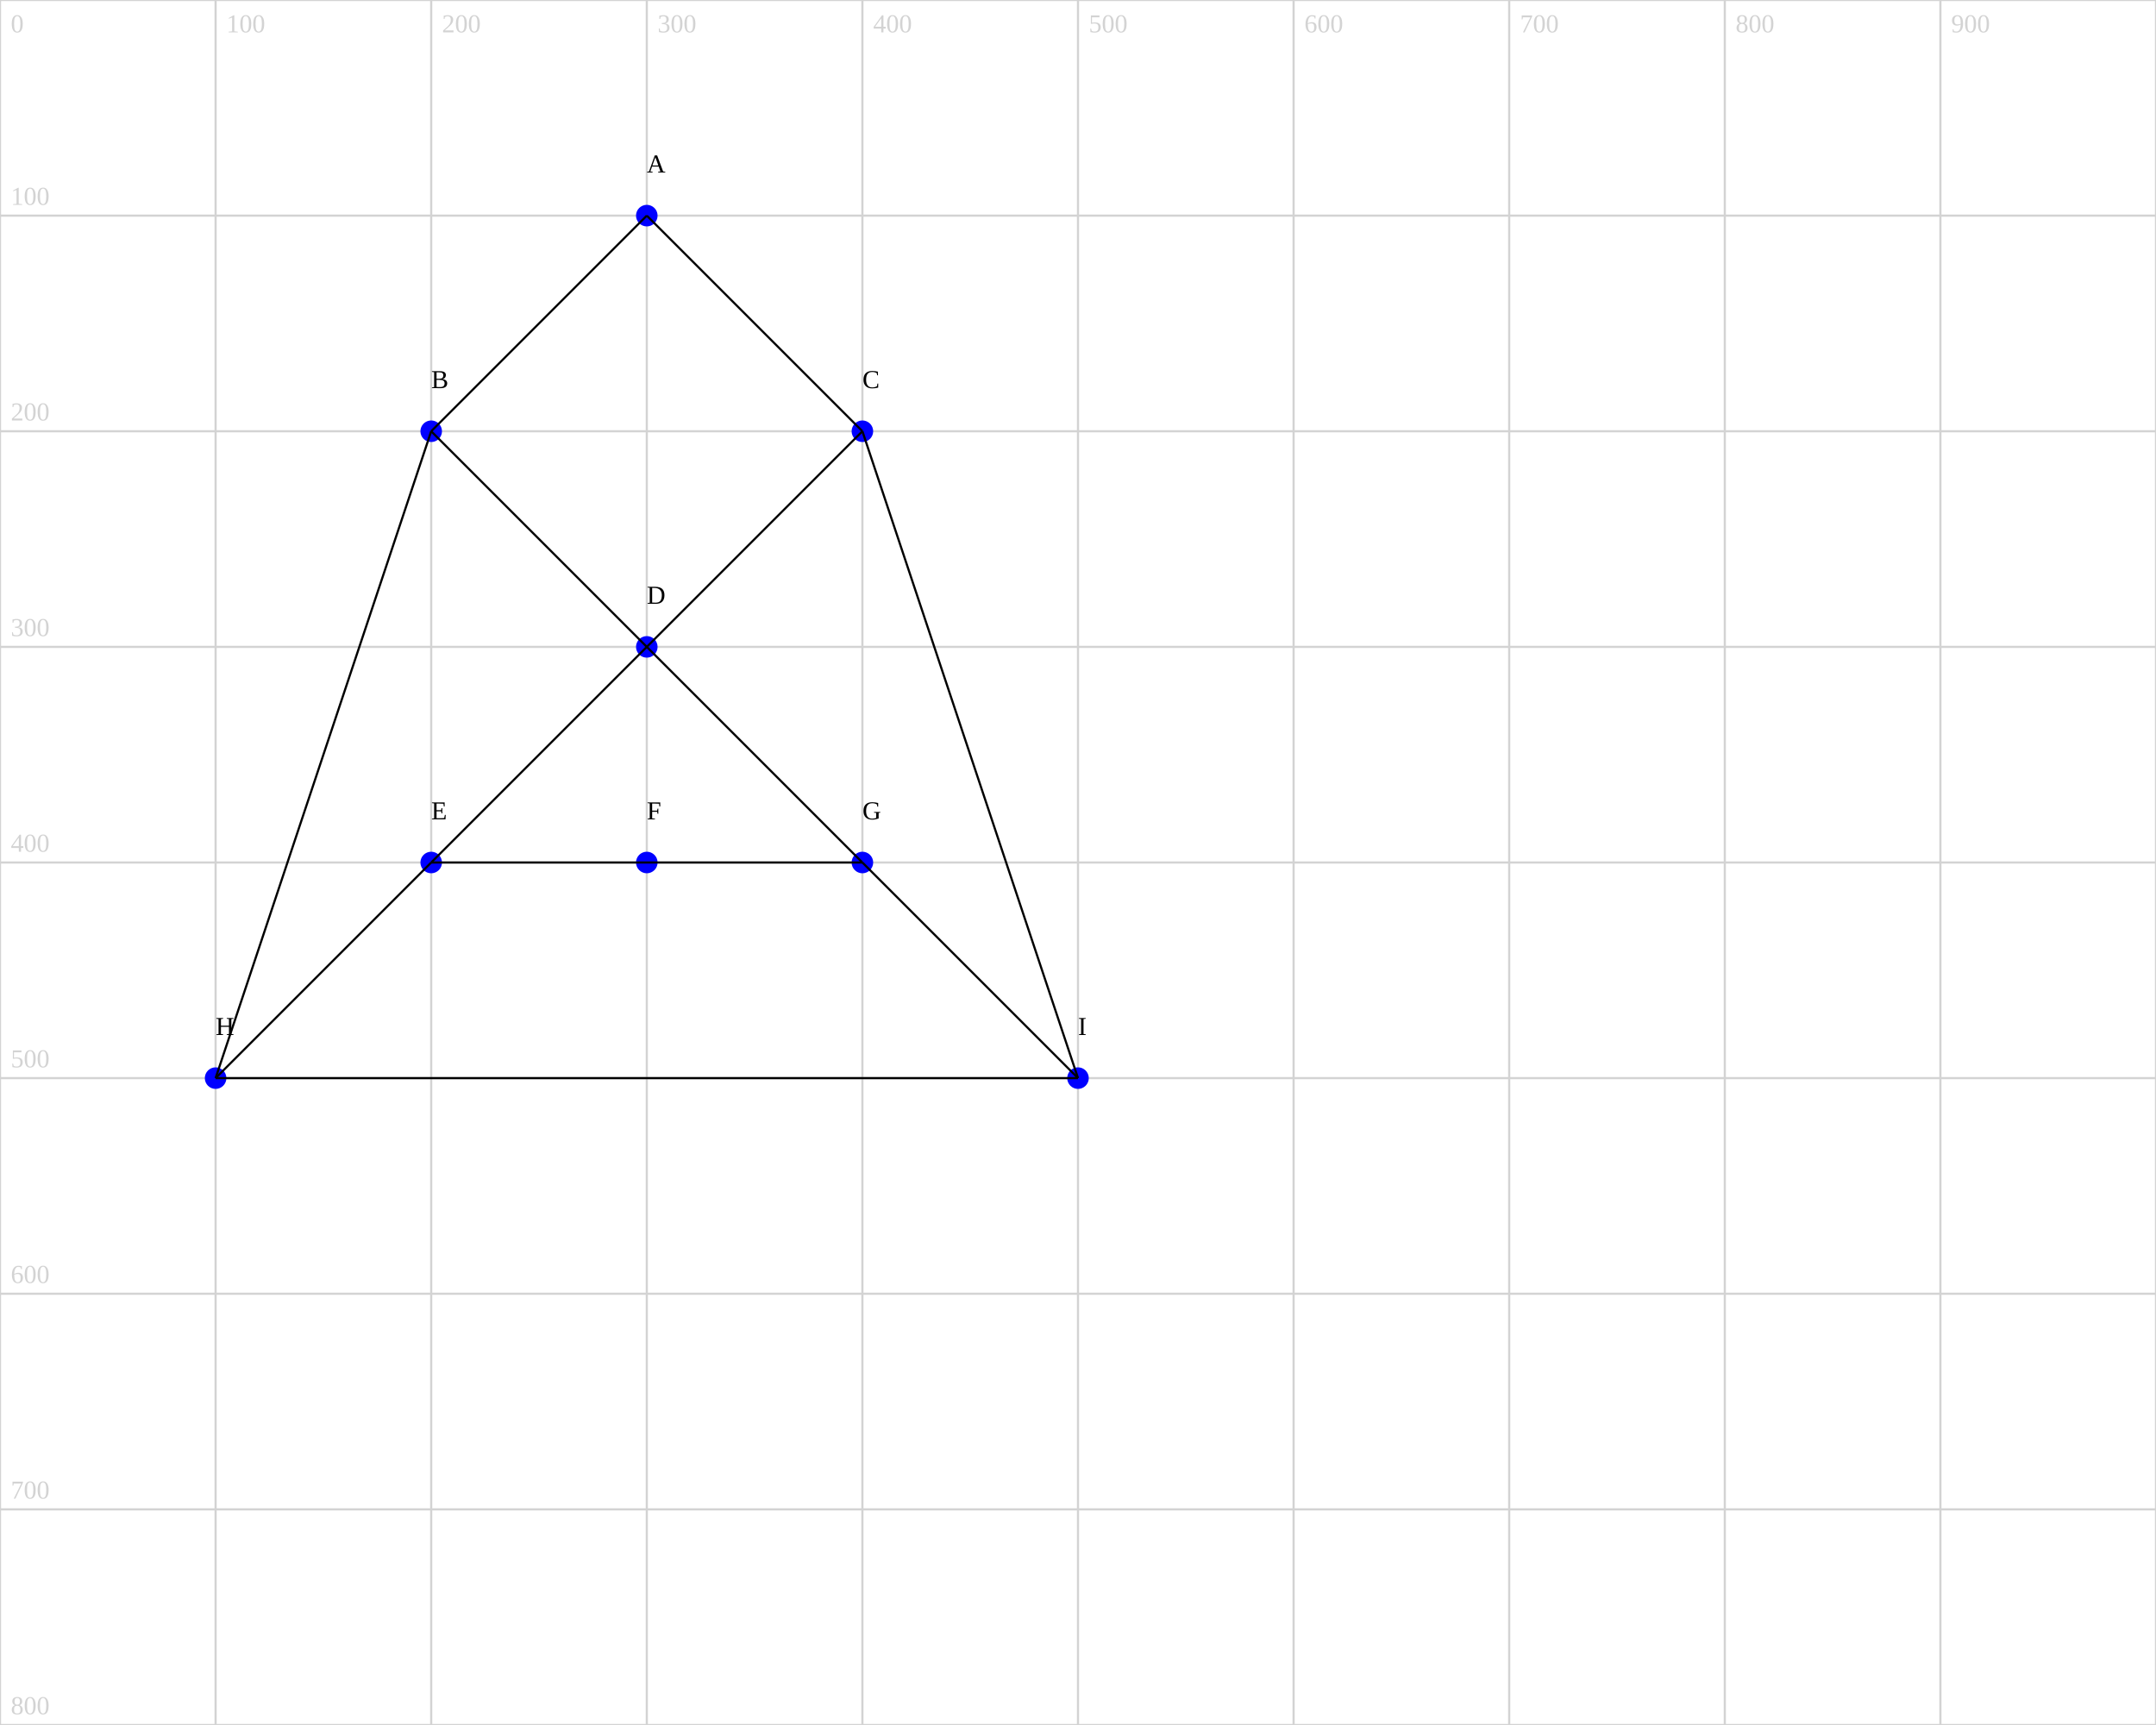
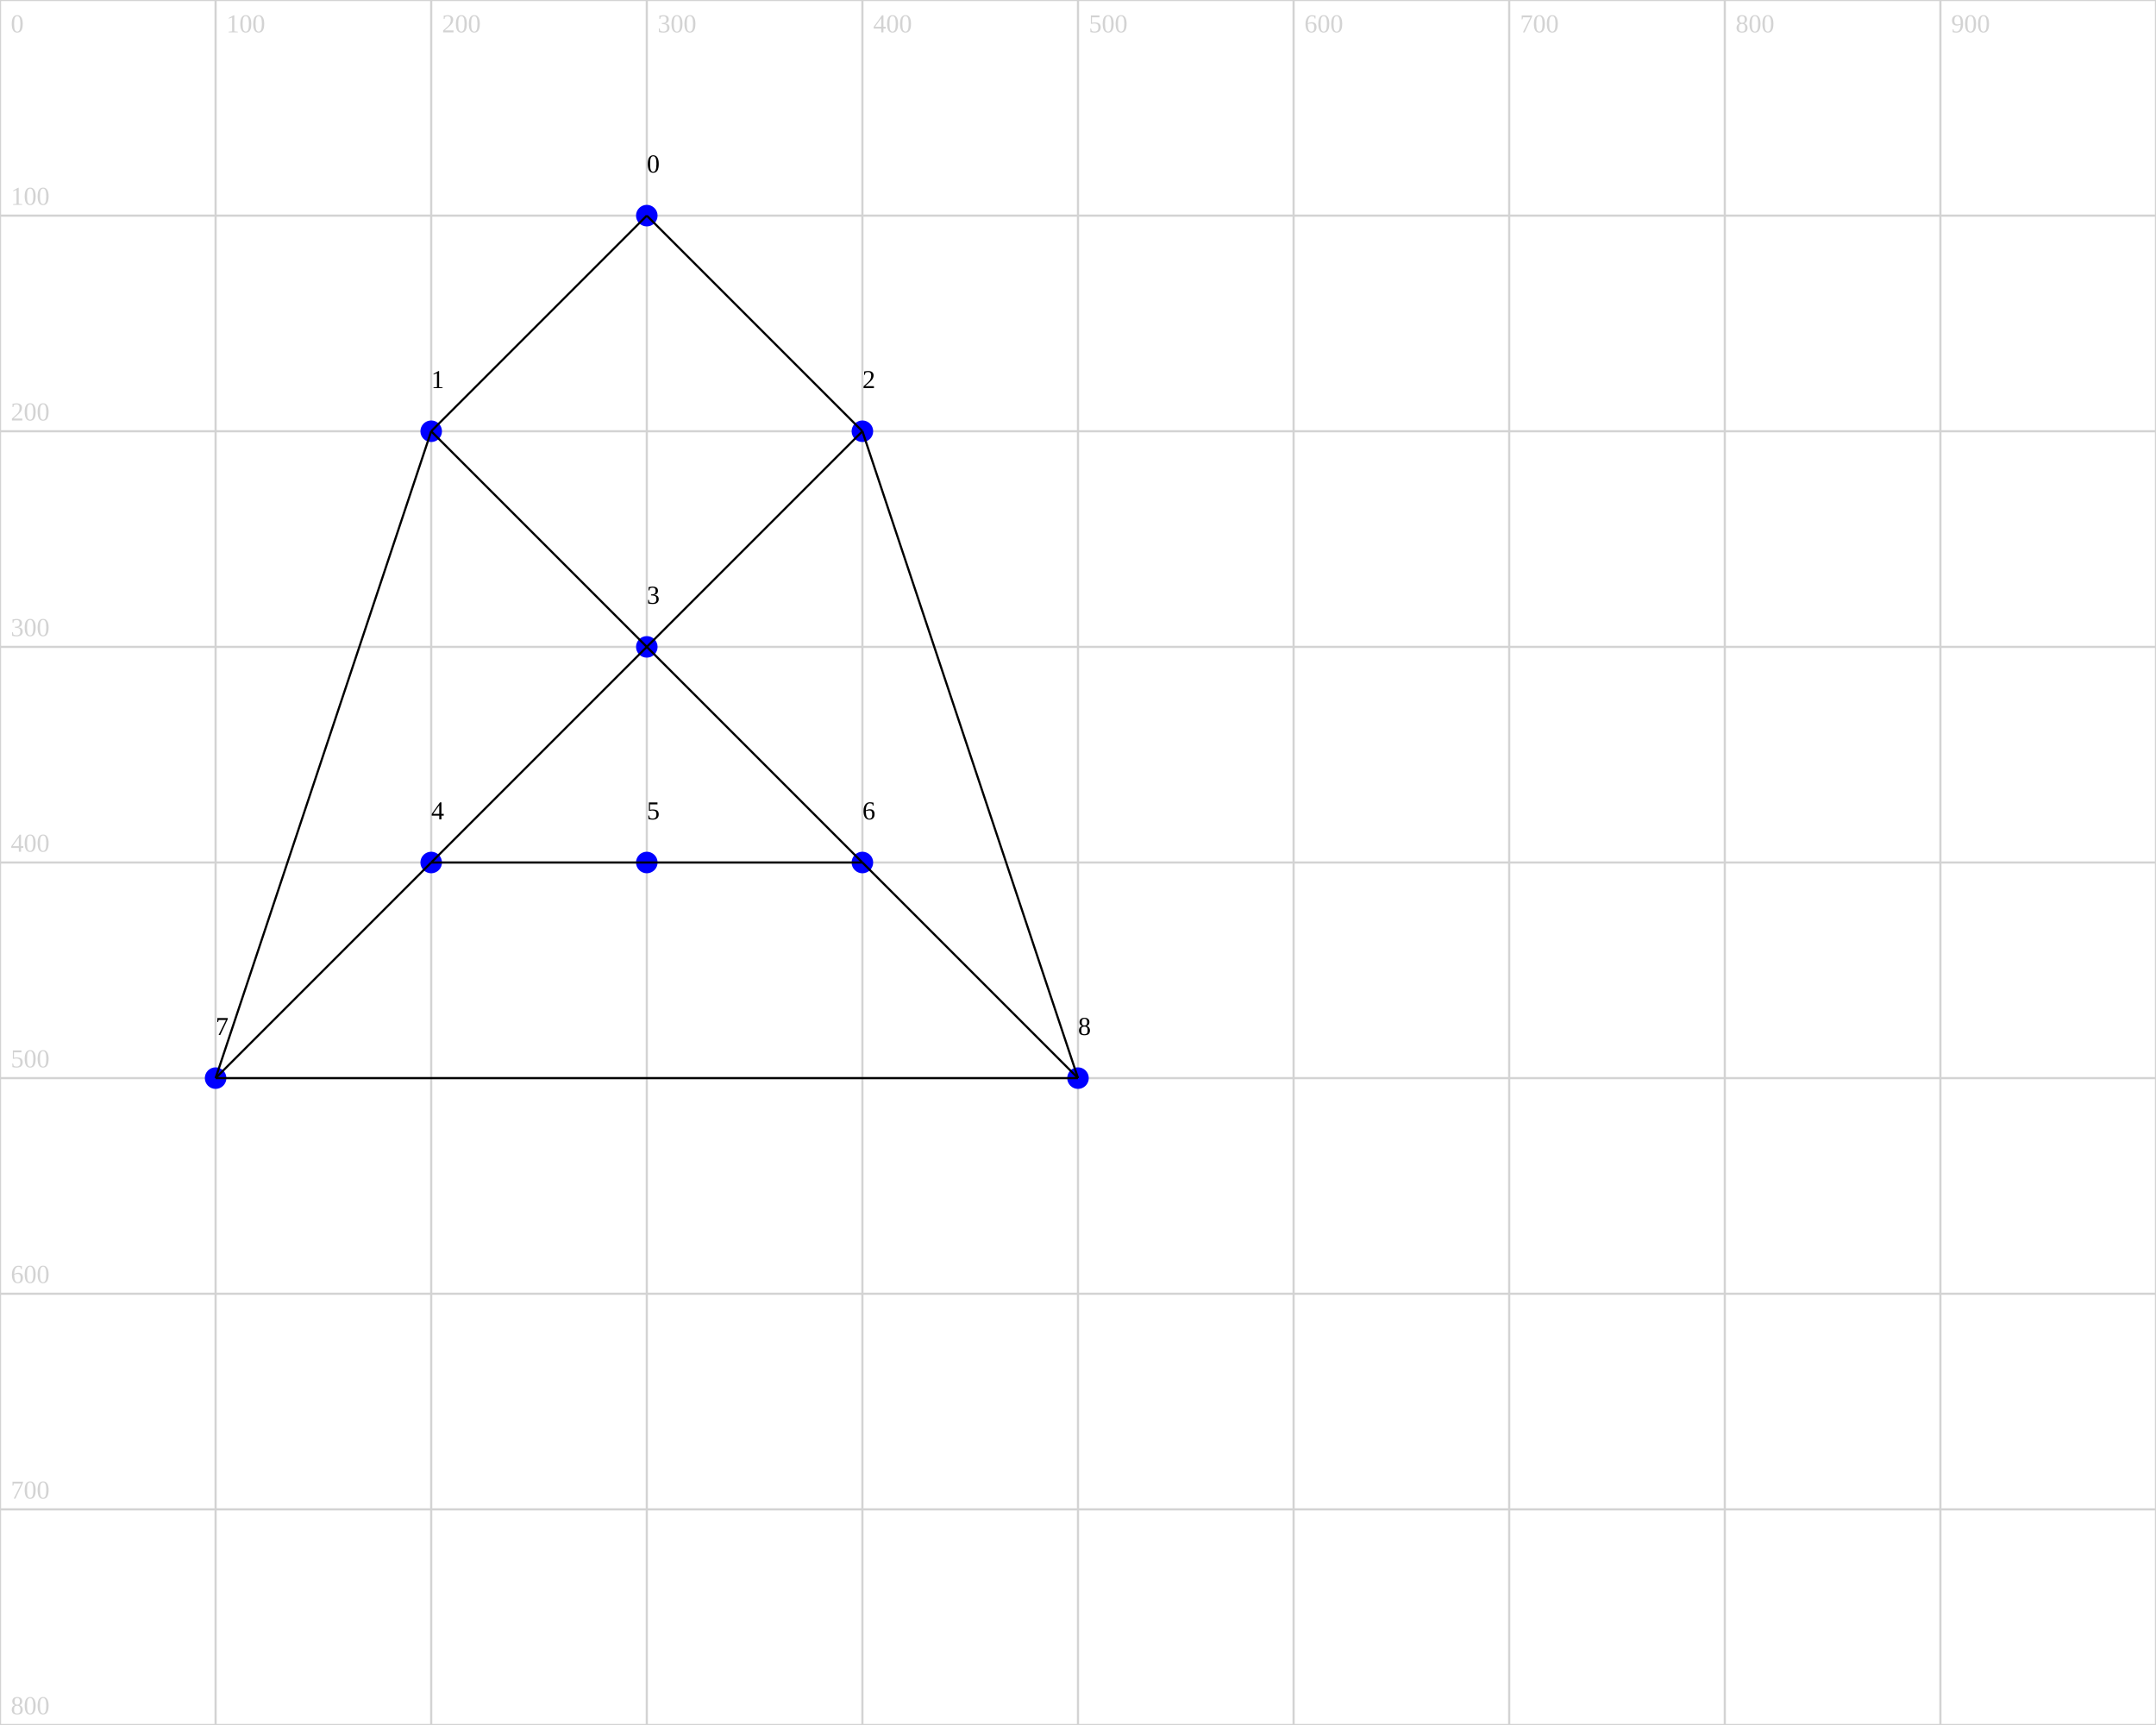
<svg xmlns="http://www.w3.org/2000/svg" version="1.1" width="1000" height="800">
  <line x1="0" y1="0" x2="1000" y2="0" stroke="lightgrey" />
  <text x="5" y="-5" fill="lightgrey">0</text>
  <line x1="0" y1="100" x2="1000" y2="100" stroke="lightgrey" />
  <text x="5" y="95" fill="lightgrey">100</text>
  <line x1="0" y1="200" x2="1000" y2="200" stroke="lightgrey" />
  <text x="5" y="195" fill="lightgrey">200</text>
  <line x1="0" y1="300" x2="1000" y2="300" stroke="lightgrey" />
  <text x="5" y="295" fill="lightgrey">300</text>
  <line x1="0" y1="400" x2="1000" y2="400" stroke="lightgrey" />
  <text x="5" y="395" fill="lightgrey">400</text>
  <line x1="0" y1="500" x2="1000" y2="500" stroke="lightgrey" />
  <text x="5" y="495" fill="lightgrey">500</text>
  <line x1="0" y1="600" x2="1000" y2="600" stroke="lightgrey" />
  <text x="5" y="595" fill="lightgrey">600</text>
  <line x1="0" y1="700" x2="1000" y2="700" stroke="lightgrey" />
  <text x="5" y="695" fill="lightgrey">700</text>
  <line x1="0" y1="800" x2="1000" y2="800" stroke="lightgrey" />
  <text x="5" y="795" fill="lightgrey">800</text>
  <line x1="0" y1="0" x2="0" y2="800" stroke="lightgrey" />
  <text x="5" y="15" fill="lightgrey">0</text>
  <line x1="100" y1="0" x2="100" y2="800" stroke="lightgrey" />
  <text x="105" y="15" fill="lightgrey">100</text>
  <line x1="200" y1="0" x2="200" y2="800" stroke="lightgrey" />
  <text x="205" y="15" fill="lightgrey">200</text>
  <line x1="300" y1="0" x2="300" y2="800" stroke="lightgrey" />
  <text x="305" y="15" fill="lightgrey">300</text>
  <line x1="400" y1="0" x2="400" y2="800" stroke="lightgrey" />
  <text x="405" y="15" fill="lightgrey">400</text>
  <line x1="500" y1="0" x2="500" y2="800" stroke="lightgrey" />
  <text x="505" y="15" fill="lightgrey">500</text>
  <line x1="600" y1="0" x2="600" y2="800" stroke="lightgrey" />
  <text x="605" y="15" fill="lightgrey">600</text>
  <line x1="700" y1="0" x2="700" y2="800" stroke="lightgrey" />
  <text x="705" y="15" fill="lightgrey">700</text>
  <line x1="800" y1="0" x2="800" y2="800" stroke="lightgrey" />
  <text x="805" y="15" fill="lightgrey">800</text>
  <line x1="900" y1="0" x2="900" y2="800" stroke="lightgrey" />
  <text x="905" y="15" fill="lightgrey">900</text>
  <line x1="1000" y1="0" x2="1000" y2="800" stroke="lightgrey" />
  <text x="1005" y="15" fill="lightgrey">1000</text>
  <circle cx="300" cy="100" r="5" fill="blue" />
-   <text x="300" y="80" fill="black">A</text>
+   <text x="300" y="80" fill="black">0</text>
  <circle cx="200" cy="200" r="5" fill="blue" />
-   <text x="200" y="180" fill="black">B</text>
+   <text x="200" y="180" fill="black">1</text>
  <circle cx="400" cy="200" r="5" fill="blue" />
-   <text x="400" y="180" fill="black">C</text>
+   <text x="400" y="180" fill="black">2</text>
  <circle cx="300" cy="300" r="5" fill="blue" />
-   <text x="300" y="280" fill="black">D</text>
+   <text x="300" y="280" fill="black">3</text>
  <circle cx="200" cy="400" r="5" fill="blue" />
-   <text x="200" y="380" fill="black">E</text>
+   <text x="200" y="380" fill="black">4</text>
  <circle cx="300" cy="400" r="5" fill="blue" />
-   <text x="300" y="380" fill="black">F</text>
+   <text x="300" y="380" fill="black">5</text>
  <circle cx="400" cy="400" r="5" fill="blue" />
-   <text x="400" y="380" fill="black">G</text>
+   <text x="400" y="380" fill="black">6</text>
  <circle cx="100" cy="500" r="5" fill="blue" />
-   <text x="100" y="480" fill="black">H</text>
+   <text x="100" y="480" fill="black">7</text>
  <circle cx="500" cy="500" r="5" fill="blue" />
-   <text x="500" y="480" fill="black">I</text>
+   <text x="500" y="480" fill="black">8</text>
  <line x1="300" y1="100" x2="200" y2="200" stroke="black" />
  <line x1="300" y1="100" x2="400" y2="200" stroke="black" />
  <line x1="200" y1="200" x2="300" y2="300" stroke="black" />
  <line x1="400" y1="200" x2="300" y2="300" stroke="black" />
  <line x1="300" y1="300" x2="200" y2="400" stroke="black" />
  <line x1="300" y1="300" x2="400" y2="400" stroke="black" />
  <line x1="200" y1="200" x2="100" y2="500" stroke="black" />
  <line x1="400" y1="200" x2="500" y2="500" stroke="black" />
  <line x1="200" y1="400" x2="300" y2="400" stroke="black" />
  <line x1="300" y1="400" x2="400" y2="400" stroke="black" />
  <line x1="400" y1="400" x2="500" y2="500" stroke="black" />
  <line x1="200" y1="400" x2="100" y2="500" stroke="black" />
  <line x1="100" y1="500" x2="500" y2="500" stroke="black" />
</svg>
